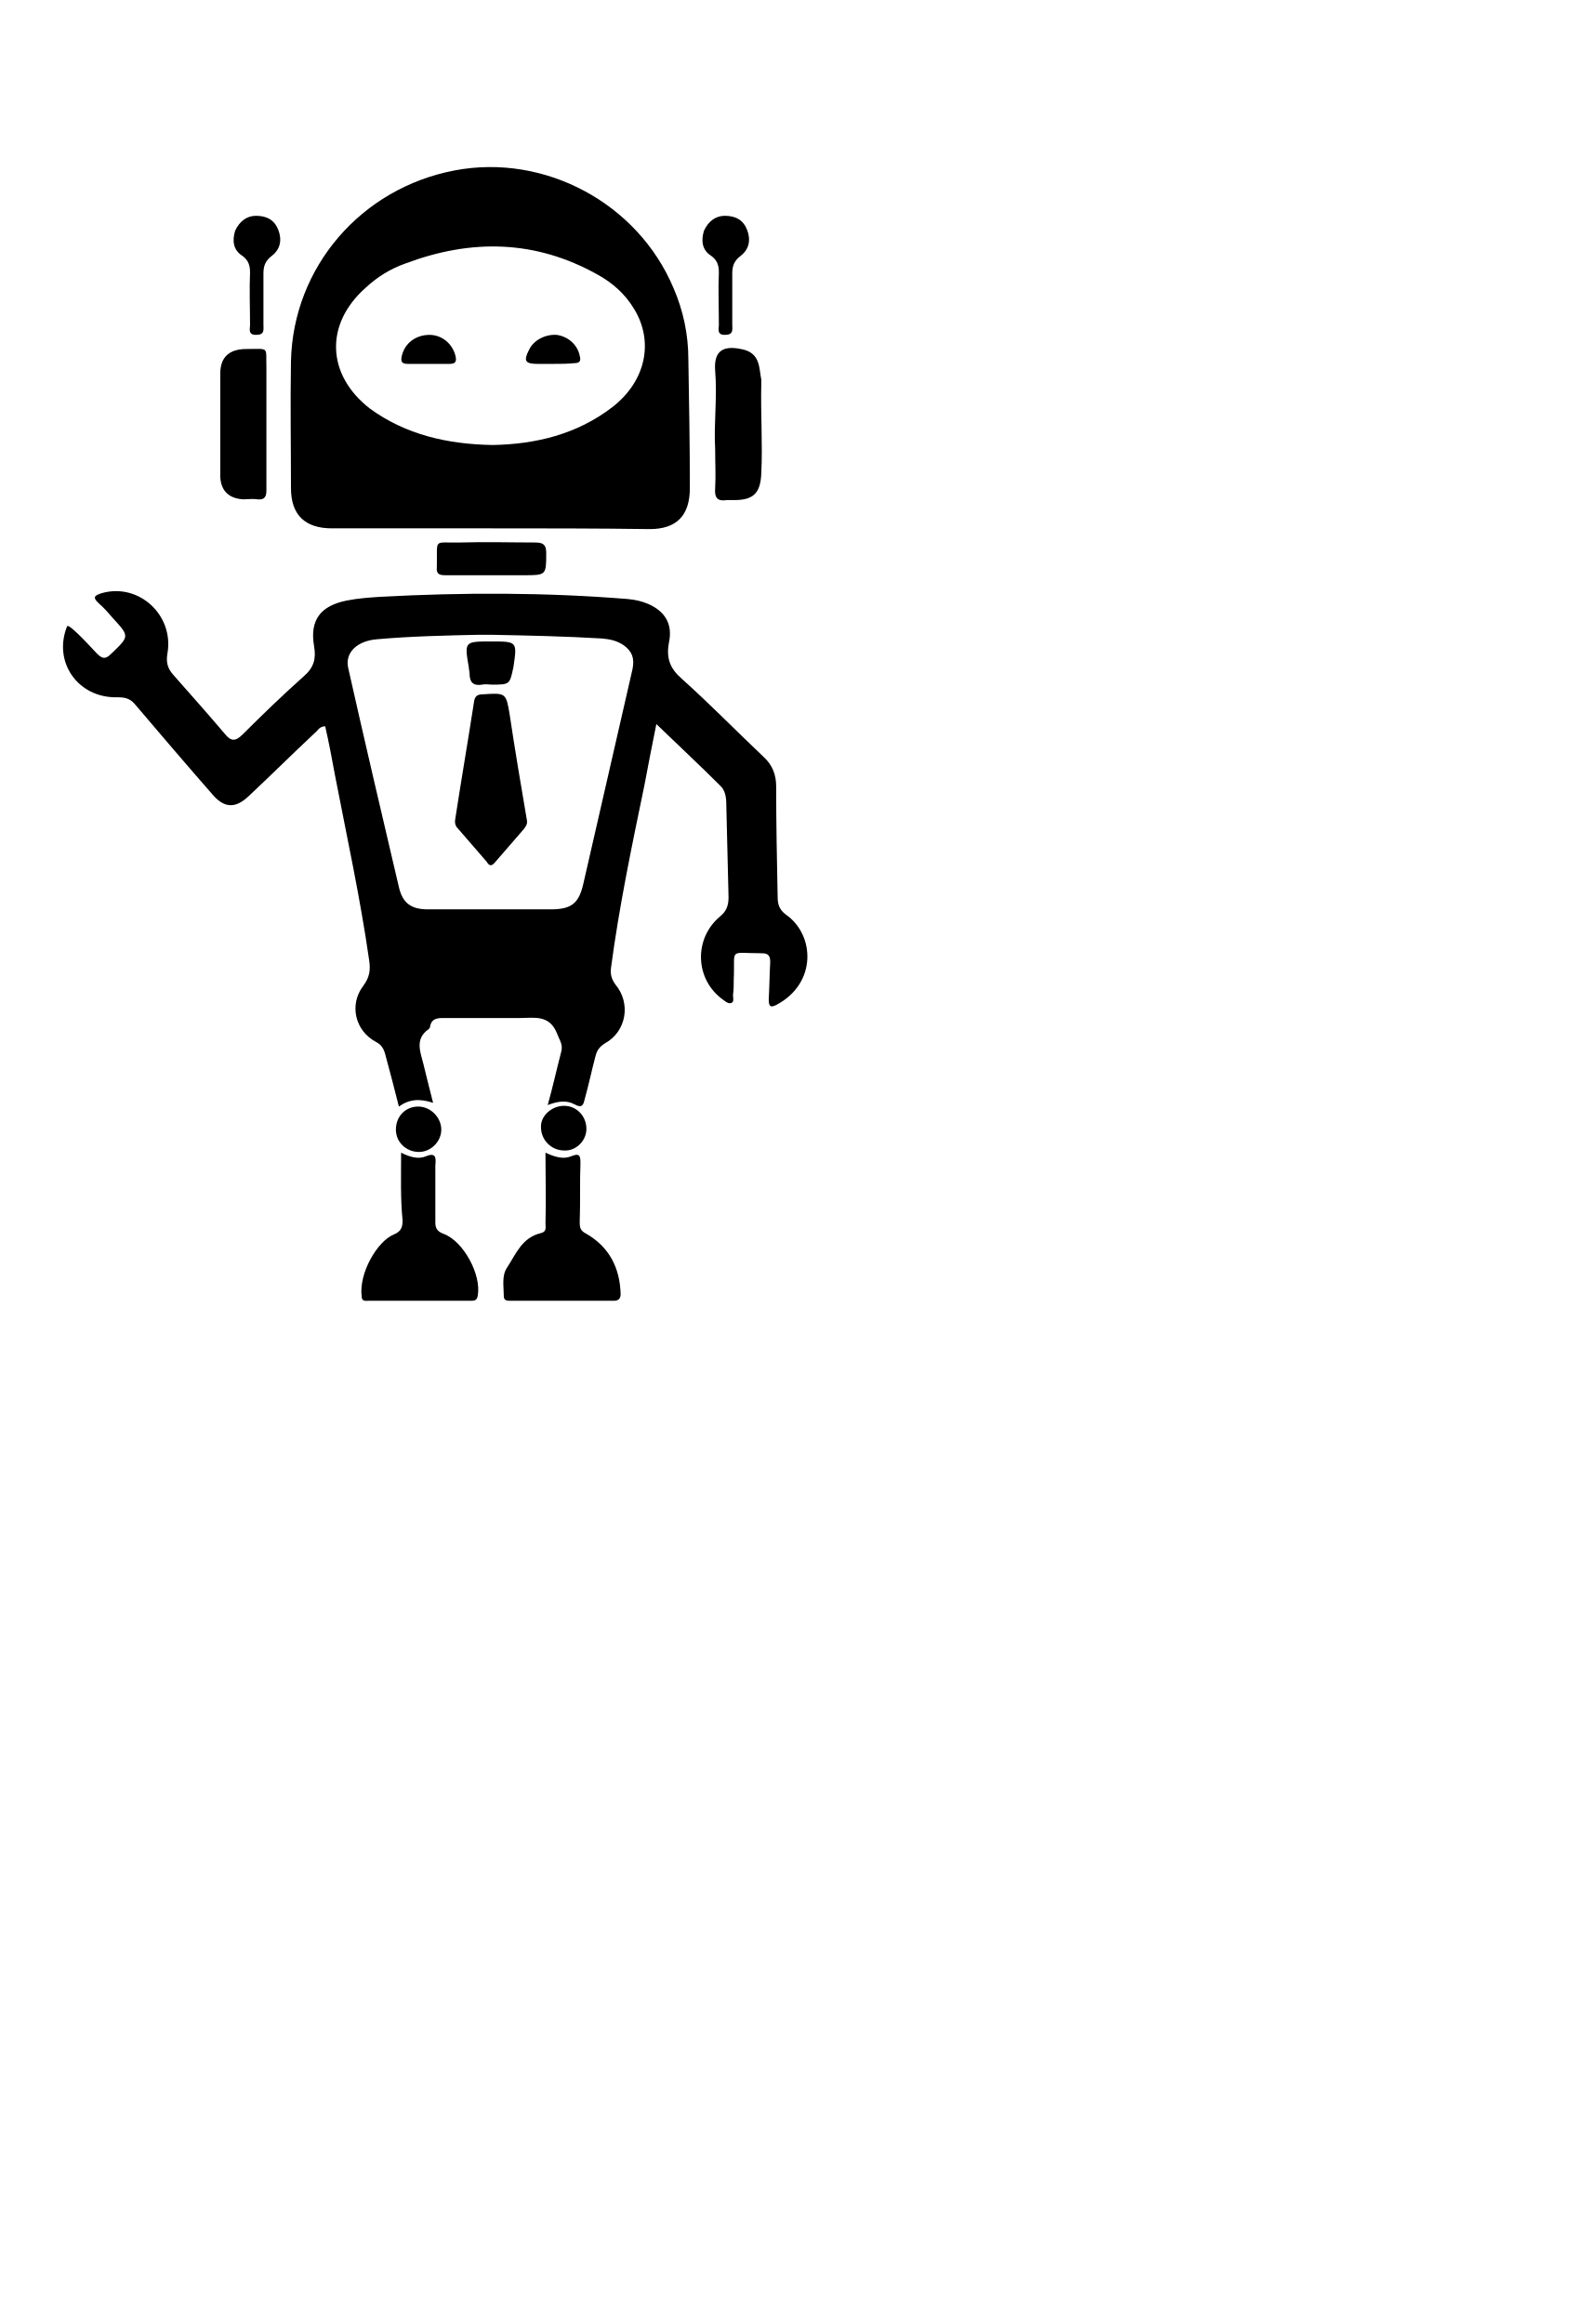
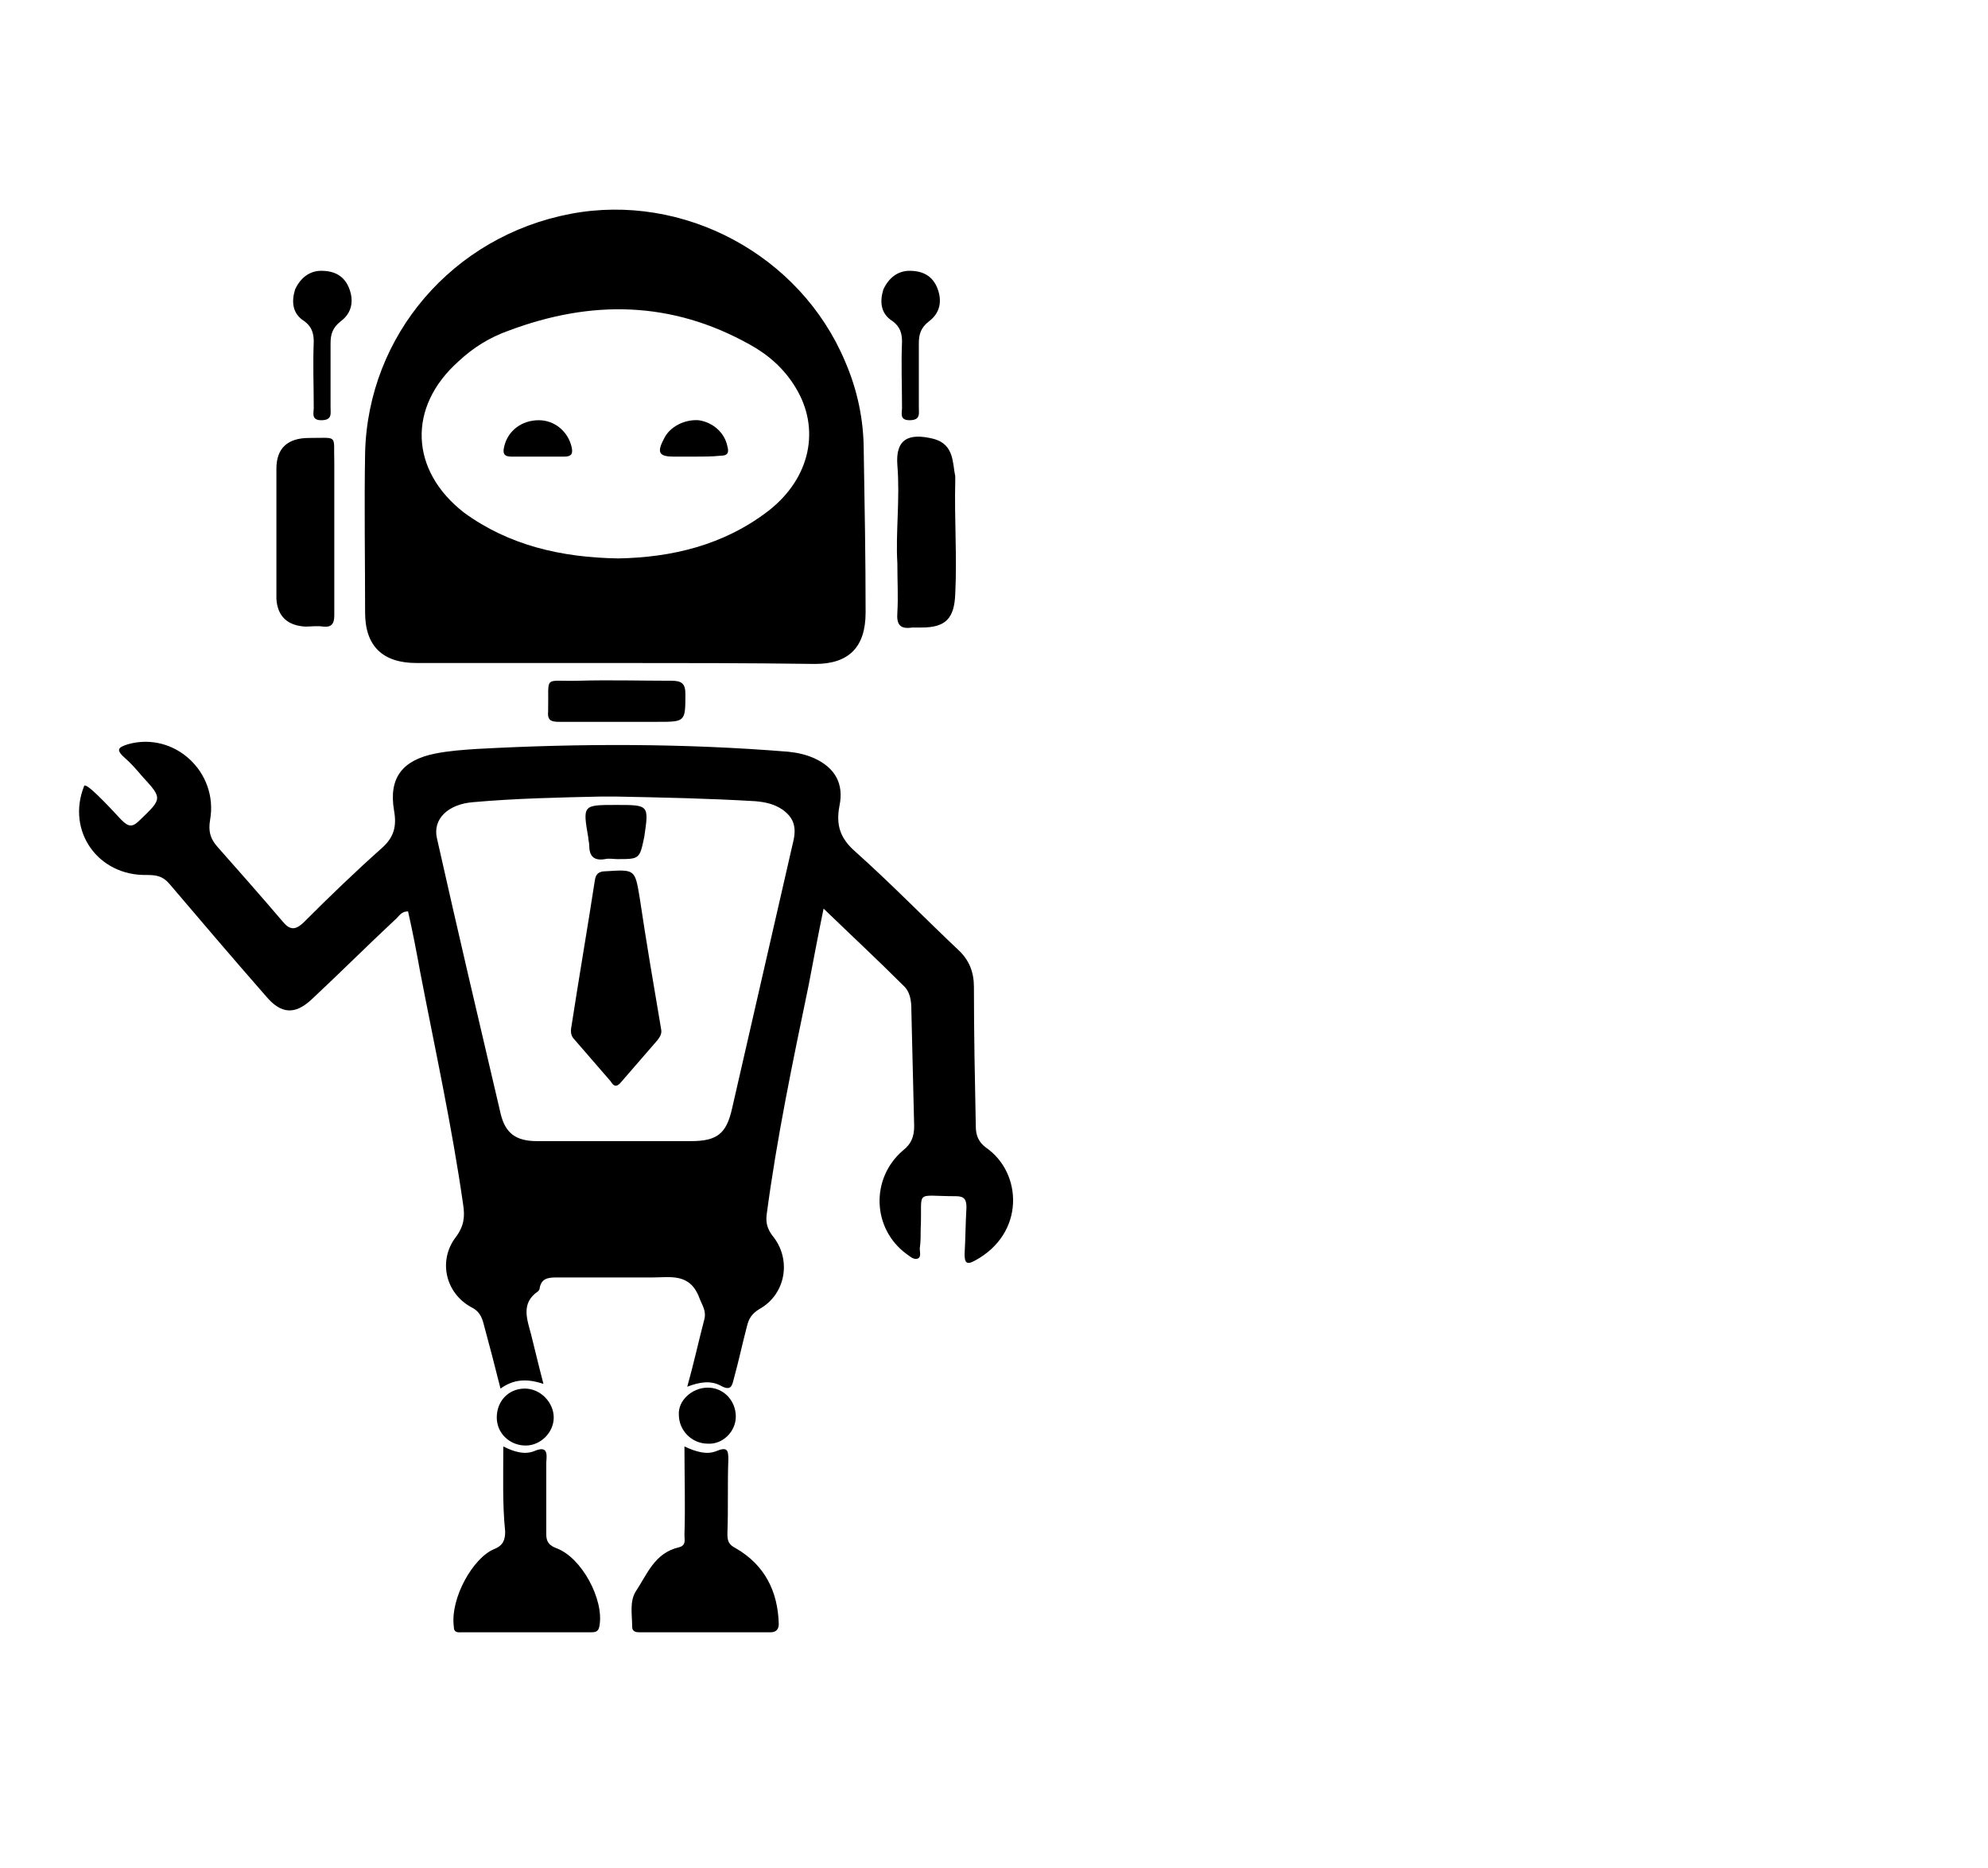
- <svg xmlns="http://www.w3.org/2000/svg" version="1.1" id="Layer_1" x="0px" y="0px" viewBox="0 0 212.9 312.3" style="enable-background:new 0 0 212.9 312.3;" xml:space="preserve">
+ <svg xmlns="http://www.w3.org/2000/svg" version="1.1" id="Layer_1" x="0px" y="0px" viewBox="0 0 212.9 200" style="enable-background:new 0 0 212.9 312.3;" xml:space="preserve">
  <g>
    <path d="M58.2,148.2c-1.8-0.6-3.2-0.5-4.6,0.5c-0.6-2.4-1.2-4.7-1.8-6.9c-0.2-0.8-0.5-1.4-1.3-1.8c-2.8-1.5-3.6-5-1.7-7.5   c0.9-1.2,1-2.2,0.8-3.5c-1.2-8.4-3-16.6-4.6-24.9c-0.4-2.2-0.8-4.3-1.3-6.5c-0.8,0-1,0.6-1.4,0.9c-3,2.8-5.9,5.7-8.9,8.5   c-1.8,1.7-3.3,1.6-4.9-0.3c-3.5-4-7-8.1-10.4-12.1c-0.7-0.8-1.4-0.9-2.4-0.9c-5.2,0.1-8.6-4.7-6.7-9.5c0.1-0.6,2.7,2.2,4,3.6   c0.8,0.8,1.2,0.8,2,0c2.4-2.3,2.4-2.3,0.2-4.7c-0.6-0.7-1.2-1.4-1.9-2c-1-0.9-0.5-1.1,0.4-1.4c5-1.4,9.7,3,8.8,8.1   c-0.2,1.2,0,2,0.8,2.9c2.3,2.6,4.6,5.2,6.9,7.9c0.8,1,1.4,1.1,2.4,0.1c2.7-2.7,5.4-5.3,8.2-7.8c1.4-1.2,1.7-2.4,1.4-4.1   c-0.6-3.5,0.9-5.4,4.4-6.1c1.5-0.3,3-0.4,4.5-0.5c11.1-0.6,22.2-0.6,33.3,0.3c1,0.1,1.9,0.3,2.8,0.7c2.2,1,3.2,2.7,2.7,5.1   c-0.4,2.1,0.1,3.5,1.7,4.9c3.8,3.4,7.3,7,11,10.5c1.2,1.1,1.7,2.4,1.7,4c0,5,0.1,9.9,0.2,14.9c0,1,0.3,1.7,1.1,2.3   c3.9,2.7,4.2,9.2-1.2,12.1c-0.9,0.5-1.1,0.2-1.1-0.7c0.1-1.7,0.1-3.3,0.2-5c0-0.8-0.2-1.2-1.1-1.2c-4.6,0-3.6-0.8-3.8,3.5   c0,0.7,0,1.4-0.1,2.1c0,0.4,0.2,1-0.3,1.1c-0.4,0.1-0.8-0.3-1.1-0.5c-3.7-2.7-3.9-8.1-0.4-11.1c0.9-0.7,1.2-1.5,1.2-2.6   c-0.1-4.1-0.2-8.3-0.3-12.4c0-1-0.1-2-0.9-2.7c-2.7-2.7-5.5-5.3-8.5-8.2c-0.6,2.9-1.1,5.6-1.6,8.2c-1.7,8.2-3.4,16.3-4.5,24.6   c-0.1,0.9,0.1,1.5,0.6,2.2c2.1,2.5,1.5,6.3-1.4,7.9c-0.8,0.5-1.1,1-1.3,1.8c-0.5,1.9-0.9,3.8-1.4,5.6c-0.2,0.8-0.3,1.4-1.4,0.8   c-1.1-0.6-2.3-0.4-3.6,0.1c0.7-2.5,1.2-4.8,1.8-7.1c0.3-1-0.2-1.6-0.5-2.4c-1-2.7-3.1-2.2-5-2.2c-3.4,0-6.9,0-10.3,0   c-0.9,0-1.6,0.1-1.8,1.1c0,0.2-0.1,0.3-0.2,0.4c-1.9,1.3-1.1,3.1-0.7,4.7C57.3,144.6,57.7,146.3,58.2,148.2z M65.9,85.3   c-0.5,0-1,0-1.5,0c-4.6,0.1-9.2,0.2-13.7,0.6c-2.7,0.2-4.4,1.8-3.9,3.9c2.2,9.8,4.5,19.6,6.8,29.4c0.5,2.2,1.7,3,3.9,3   c5.5,0,11,0,16.5,0c2.8,0,3.8-0.8,4.4-3.5c2.2-9.6,4.4-19.2,6.6-28.8c0.3-1.5-0.1-2.4-1.2-3.2c-0.9-0.6-1.8-0.8-2.9-0.9   C75.9,85.5,70.9,85.4,65.9,85.3z" />
    <path d="M65.8,71c-7.1,0-14.1,0-21.2,0c-3.6,0-5.5-1.8-5.5-5.4c0-5.7-0.1-11.4,0-17.1c0.3-12.6,9.4-23.2,22-25.6   c12.1-2.3,24.6,4.4,29.4,15.8c1.3,3,2,6.2,2,9.6c0.1,5.8,0.2,11.5,0.2,17.3c0,3.7-1.8,5.5-5.4,5.5C80.1,71,73,71,65.8,71z    M66.2,59.8c5.7-0.1,11.3-1.4,16.1-5.1c4.5-3.5,5.6-8.8,2.9-13.2c-1.2-2-2.9-3.5-4.9-4.6c-8.4-4.7-17-4.8-25.8-1.5   c-2,0.7-3.8,1.8-5.4,3.3c-5.5,4.9-5.2,11.7,0.6,16.2C54.5,58.4,60.1,59.7,66.2,59.8z" />
    <path d="M73.3,154.9c1.3,0.6,2.4,0.9,3.4,0.5c1.2-0.5,1.3-0.1,1.3,0.9c-0.1,2.6,0,5.3-0.1,7.9c0,0.8,0.1,1.2,0.9,1.6   c3.1,1.8,4.5,4.6,4.6,8.1c0,0.6-0.3,0.9-0.9,0.9c-4.6,0-9.2,0-13.9,0c-0.4,0-0.9,0-0.9-0.6c0-1.3-0.3-2.7,0.4-3.8   c1.2-1.8,2-4.1,4.6-4.7c0.8-0.2,0.6-0.8,0.6-1.3C73.4,161.2,73.3,158.2,73.3,154.9z" />
    <path d="M53.9,154.9c1.2,0.6,2.3,0.9,3.3,0.5c1.4-0.6,1.4,0.2,1.3,1.2c0,2.6,0,5.2,0,7.7c0,0.8,0.3,1.2,1.1,1.5   c2.7,1,5.1,5.5,4.6,8.3c-0.1,0.7-0.5,0.7-1,0.7c-4.6,0-9.1,0-13.7,0c-0.4,0-0.9,0.1-0.9-0.6c-0.4-3.1,2.1-7.4,4.3-8.3   c1-0.4,1.2-1,1.2-1.9C53.8,161.1,53.9,158.1,53.9,154.9z" />
    <path d="M35.8,57c0,3,0,5.9,0,8.9c0,0.9-0.3,1.3-1.2,1.2c-0.6-0.1-1.3,0-1.9,0c-1.9-0.1-3-1.1-3.1-3c0-4.6,0-9.3,0-13.9   c0-2.2,1.2-3.3,3.5-3.3c3.2,0,2.6-0.4,2.7,2.6C35.8,51.9,35.8,54.5,35.8,57z" />
    <path d="M96.1,60.3c-0.2-3.2,0.3-6.9,0-10.5c-0.2-2.7,1.1-3.5,3.9-2.8c2.2,0.6,2,2.6,2.3,4c0,0.1,0,0.3,0,0.5   c-0.1,4.2,0.2,8.1,0,12.1c-0.1,2.6-1,3.6-3.6,3.6c-0.3,0-0.7,0-1,0c-1.3,0.2-1.7-0.3-1.6-1.6C96.2,63.9,96.1,62.3,96.1,60.3z" />
    <path d="M66,77.3c-2,0-4.1,0-6.1,0c-0.8,0-1.3-0.1-1.2-1.1c0.1-4-0.6-3.2,3.2-3.3c3.3-0.1,6.7,0,10,0c1.1,0,1.5,0.3,1.5,1.4   c0,3,0,3-3,3C68.9,77.3,67.4,77.3,66,77.3z" />
    <path d="M34.4,29c1.5,0,2.5,0.6,3,1.9c0.5,1.3,0.3,2.6-0.9,3.5c-0.9,0.7-1.1,1.4-1.1,2.4c0,2.3,0,4.5,0,6.8c0,0.7,0.2,1.4-1,1.4   c-1.1,0-0.8-0.8-0.8-1.3c0-2.4-0.1-4.7,0-7.1c0-0.9-0.2-1.6-1-2.2c-1.3-0.8-1.4-2.1-1-3.4C32.2,29.7,33.2,29,34.4,29z" />
    <path d="M97.4,29c1.5,0,2.5,0.6,3,1.9c0.5,1.3,0.3,2.6-0.9,3.5c-0.9,0.7-1.1,1.4-1.1,2.4c0,2.3,0,4.5,0,6.8c0,0.7,0.2,1.4-1,1.4   c-1.1,0-0.8-0.8-0.8-1.3c0-2.4-0.1-4.7,0-7.1c0-0.9-0.2-1.6-1-2.2c-1.3-0.8-1.4-2.1-1-3.4C95.2,29.7,96.2,29,97.4,29z" />
    <path d="M75.8,148.6c1.7,0,3,1.4,3,3.1c0,1.6-1.4,3-3,2.9c-1.7,0-3.1-1.4-3.1-3.1C72.6,150,74.1,148.6,75.8,148.6z" />
    <path d="M56.2,148.7c1.7,0,3.1,1.5,3.1,3.1c0,1.6-1.4,3-3,3c-1.7,0-3.1-1.3-3.1-3C53.2,150,54.5,148.7,56.2,148.7z" />
    <path d="M70.8,110.2c0.1,0.5-0.1,0.8-0.4,1.2c-1.3,1.5-2.6,3-3.9,4.5c-0.5,0.6-0.8,0.4-1.1-0.1c-1.3-1.5-2.6-3-3.9-4.5   c-0.4-0.4-0.4-0.9-0.3-1.4c0.8-5.2,1.7-10.4,2.5-15.6c0.1-0.7,0.4-1,1.2-1c3.1-0.2,3.1-0.2,3.6,2.8C69.2,100.8,70,105.5,70.8,110.2   z" />
    <path d="M66,86.2c3.5,0,3.5,0,3,3.4C68.5,92,68.5,92,66.1,92c-0.4,0-0.9-0.1-1.3,0c-1.2,0.2-1.7-0.3-1.7-1.5c0-0.3-0.1-0.5-0.1-0.8   C62.4,86.2,62.4,86.2,66,86.2z" />
    <path d="M74.3,48.9c-0.7,0-1.4,0-2.1,0c-1.6,0-1.9-0.4-1.1-1.9c0.6-1.3,2.2-2.1,3.7-2c1.5,0.2,2.8,1.3,3.1,2.8c0.2,0.7,0,1-0.7,1   C76.2,48.9,75.3,48.9,74.3,48.9C74.3,48.9,74.3,48.9,74.3,48.9z" />
    <path d="M57.5,48.9c-0.9,0-1.8,0-2.7,0c-0.8,0-1-0.3-0.8-1.1c0.4-1.7,1.9-2.8,3.7-2.8c1.7,0,3.1,1.2,3.5,2.8c0.2,0.8,0,1.1-0.8,1.1   C59.3,48.9,58.4,48.9,57.5,48.9z" />
  </g>
</svg>
